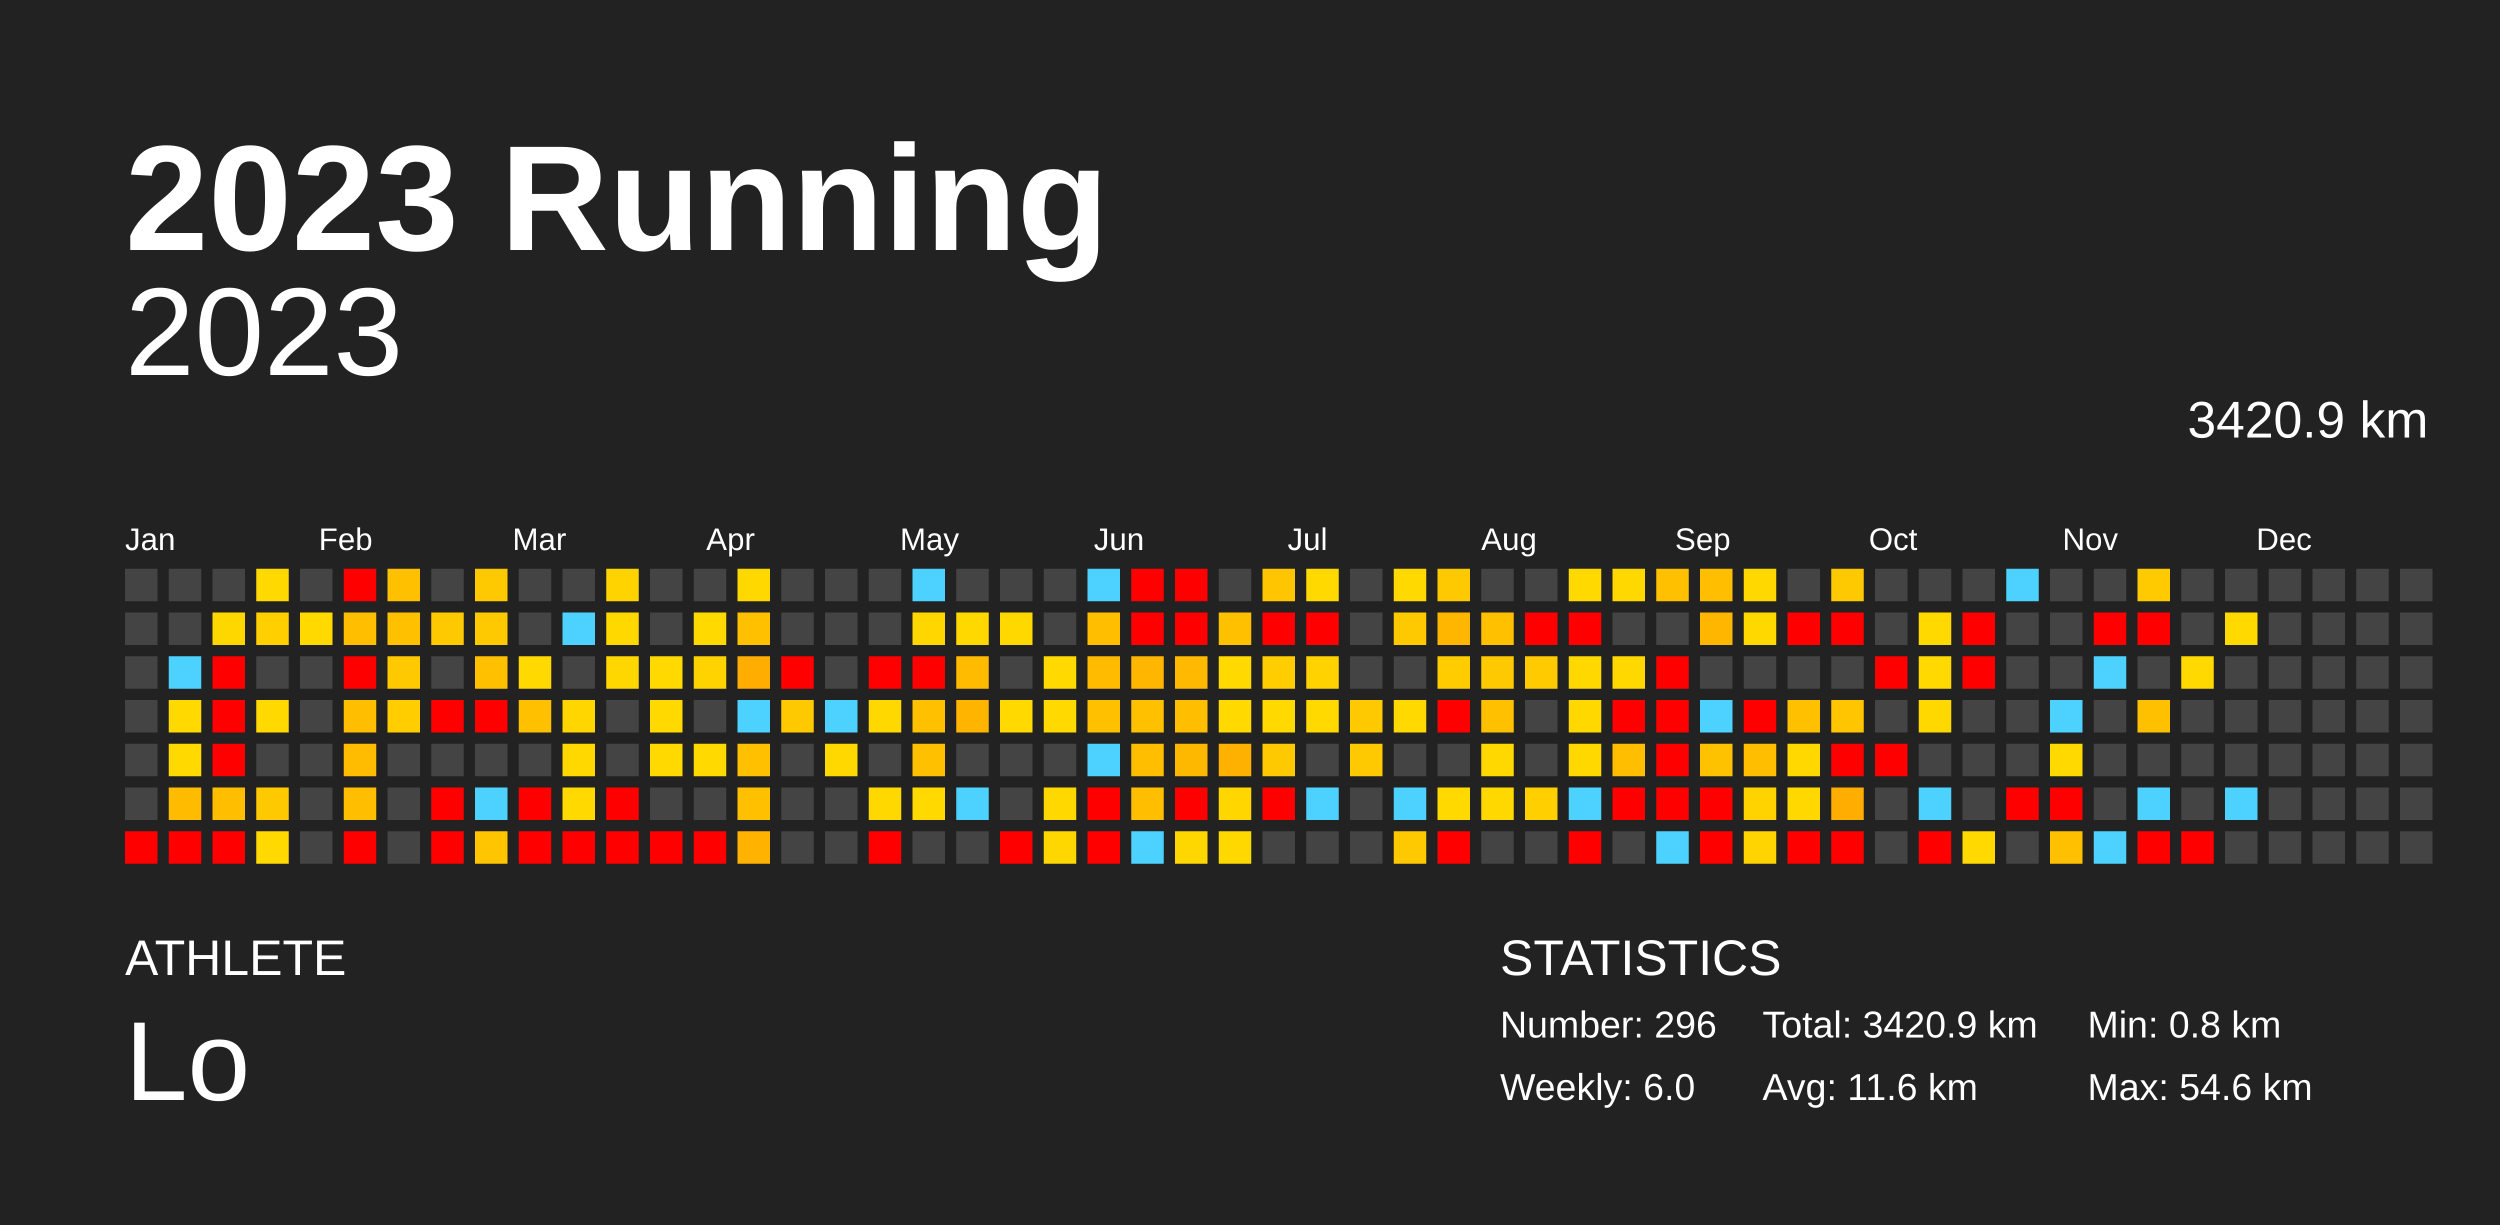
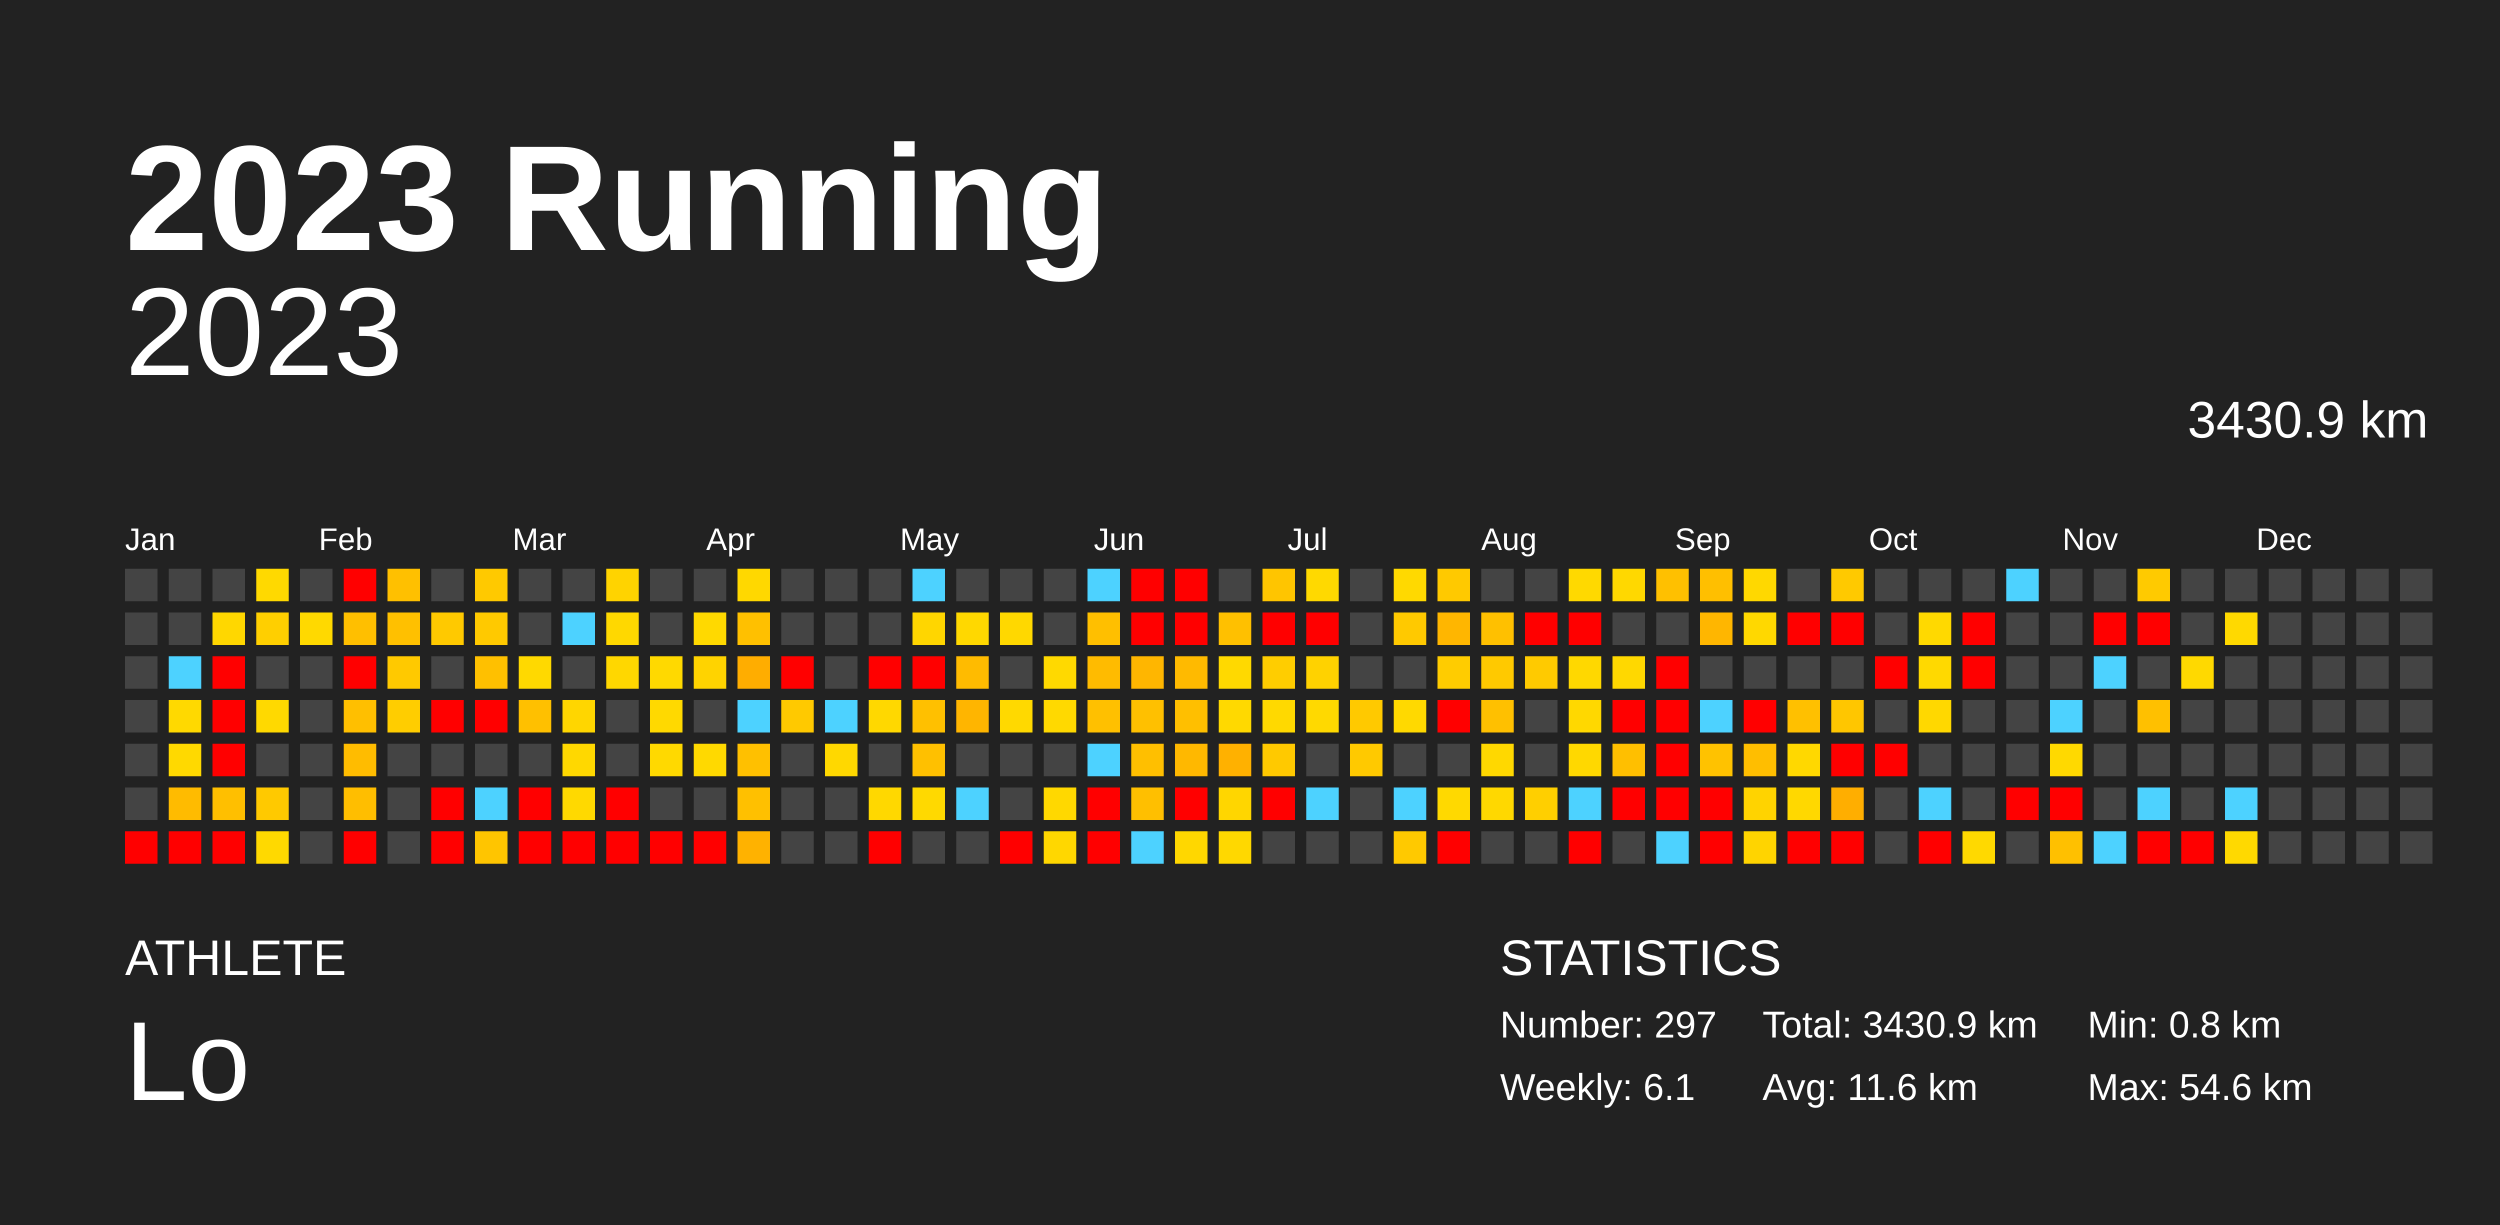
<svg xmlns="http://www.w3.org/2000/svg" baseProfile="full" height="98mm" version="1.1" viewBox="0,0,200,98" width="200mm">
  <defs />
  <rect fill="#222222" height="98" width="200" x="0" y="0" />
  <text fill="#FFFFFF" style="font-size:12px; font-family:Arial; font-weight:bold;" x="10" y="20">2023 Running</text>
  <text fill="#FFFFFF" style="font-size:4px; font-family:Arial" x="10" y="78">ATHLETE</text>
  <text fill="#FFFFFF" style="font-size:9px; font-family:Arial" x="10" y="88">Lo</text>
  <text fill="#FFFFFF" style="font-size:4px; font-family:Arial" x="120" y="78">STATISTICS</text>
-   <text fill="#FFFFFF" style="font-size:3px; font-family:Arial" x="120" y="83">Number: 296</text>
-   <text fill="#FFFFFF" style="font-size:3px; font-family:Arial" x="120" y="88">Weekly: 6.0</text>
-   <text fill="#FFFFFF" style="font-size:3px; font-family:Arial" x="141" y="83">Total: 3420.9 km</text>
+   <text fill="#FFFFFF" style="font-size:3px; font-family:Arial" x="120" y="83">Number: 297</text>
+   <text fill="#FFFFFF" style="font-size:3px; font-family:Arial" x="120" y="88">Weekly: 6.1</text>
+   <text fill="#FFFFFF" style="font-size:3px; font-family:Arial" x="141" y="83">Total: 3430.9 km</text>
  <text fill="#FFFFFF" style="font-size:3px; font-family:Arial" x="141" y="88">Avg: 11.6 km</text>
  <text fill="#FFFFFF" style="font-size:3px; font-family:Arial" x="167" y="83">Min: 0.8 km</text>
  <text fill="#FFFFFF" style="font-size:3px; font-family:Arial" x="167" y="88">Max: 54.6 km</text>
  <text alignment-baseline="hanging" fill="#FFFFFF" style="font-size:10.0px; font-family:Arial;" x="10" y="30">2023</text>
-   <text alignment-baseline="hanging" fill="#FFFFFF" style="font-size:4.125px; font-family:Arial;" x="175" y="35">3420.9 km</text>
+   <text alignment-baseline="hanging" fill="#FFFFFF" style="font-size:4.125px; font-family:Arial;" x="175" y="35">3430.9 km</text>
  <text fill="#FFFFFF" style="font-size:2.5px; font-family:Arial" x="10.0" y="44">Jan</text>
  <text fill="#FFFFFF" style="font-size:2.5px; font-family:Arial" x="25.5" y="44">Feb</text>
  <text fill="#FFFFFF" style="font-size:2.5px; font-family:Arial" x="41.0" y="44">Mar</text>
  <text fill="#FFFFFF" style="font-size:2.5px; font-family:Arial" x="56.5" y="44">Apr</text>
  <text fill="#FFFFFF" style="font-size:2.5px; font-family:Arial" x="72.0" y="44">May</text>
  <text fill="#FFFFFF" style="font-size:2.5px; font-family:Arial" x="87.5" y="44">Jun</text>
  <text fill="#FFFFFF" style="font-size:2.5px; font-family:Arial" x="103.0" y="44">Jul</text>
  <text fill="#FFFFFF" style="font-size:2.5px; font-family:Arial" x="118.5" y="44">Aug</text>
  <text fill="#FFFFFF" style="font-size:2.5px; font-family:Arial" x="134.0" y="44">Sep</text>
  <text fill="#FFFFFF" style="font-size:2.5px; font-family:Arial" x="149.5" y="44">Oct</text>
  <text fill="#FFFFFF" style="font-size:2.5px; font-family:Arial" x="165.0" y="44">Nov</text>
  <text fill="#FFFFFF" style="font-size:2.5px; font-family:Arial" x="180.5" y="44">Dec</text>
  <rect fill="#444444" height="2.6" width="2.6" x="10.0" y="45.5" />
  <rect fill="#444444" height="2.6" width="2.6" x="10.0" y="49.0" />
  <rect fill="#444444" height="2.6" width="2.6" x="10.0" y="52.5" />
  <rect fill="#444444" height="2.6" width="2.6" x="10.0" y="56.0" />
  <rect fill="#444444" height="2.6" width="2.6" x="10.0" y="59.5" />
  <rect fill="#444444" height="2.6" width="2.6" x="10.0" y="63.0" />
  <rect fill="red" height="2.6" width="2.6" x="10.0" y="66.5" />
  <rect fill="#444444" height="2.6" width="2.6" x="13.5" y="45.5" />
  <rect fill="#444444" height="2.6" width="2.6" x="13.5" y="49.0" />
  <rect fill="#4dd2ff" height="2.6" width="2.6" x="13.5" y="52.5" />
  <rect fill="#ffd900" height="2.6" width="2.6" x="13.5" y="56.0" />
  <rect fill="#ffd900" height="2.6" width="2.6" x="13.5" y="59.5" />
  <rect fill="#ffbb00" height="2.6" width="2.6" x="13.5" y="63.0" />
  <rect fill="red" height="2.6" width="2.6" x="13.5" y="66.5" />
  <rect fill="#444444" height="2.6" width="2.6" x="17.0" y="45.5" />
  <rect fill="#ffd700" height="2.6" width="2.6" x="17.0" y="49.0" />
  <rect fill="red" height="2.6" width="2.6" x="17.0" y="52.5" />
  <rect fill="red" height="2.6" width="2.6" x="17.0" y="56.0" />
  <rect fill="red" height="2.6" width="2.6" x="17.0" y="59.5" />
  <rect fill="#ffbf00" height="2.6" width="2.6" x="17.0" y="63.0" />
  <rect fill="red" height="2.6" width="2.6" x="17.0" y="66.5" />
  <rect fill="#ffd900" height="2.6" width="2.6" x="20.5" y="45.5" />
  <rect fill="#ffcf00" height="2.6" width="2.6" x="20.5" y="49.0" />
  <rect fill="#444444" height="2.6" width="2.6" x="20.5" y="52.5" />
  <rect fill="#ffd900" height="2.6" width="2.6" x="20.5" y="56.0" />
  <rect fill="#444444" height="2.6" width="2.6" x="20.5" y="59.5" />
  <rect fill="#ffc900" height="2.6" width="2.6" x="20.5" y="63.0" />
  <rect fill="#ffd900" height="2.6" width="2.6" x="20.5" y="66.5" />
  <rect fill="#444444" height="2.6" width="2.6" x="24.0" y="45.5" />
  <rect fill="#ffd900" height="2.6" width="2.6" x="24.0" y="49.0" />
  <rect fill="#444444" height="2.6" width="2.6" x="24.0" y="52.5" />
  <rect fill="#444444" height="2.6" width="2.6" x="24.0" y="56.0" />
  <rect fill="#444444" height="2.6" width="2.6" x="24.0" y="59.5" />
  <rect fill="#444444" height="2.6" width="2.6" x="24.0" y="63.0" />
  <rect fill="#444444" height="2.6" width="2.6" x="24.0" y="66.5" />
  <rect fill="red" height="2.6" width="2.6" x="27.5" y="45.5" />
  <rect fill="#ffbf00" height="2.6" width="2.6" x="27.5" y="49.0" />
  <rect fill="red" height="2.6" width="2.6" x="27.5" y="52.5" />
  <rect fill="#ffbf00" height="2.6" width="2.6" x="27.5" y="56.0" />
  <rect fill="#ffbc00" height="2.6" width="2.6" x="27.5" y="59.5" />
  <rect fill="#ffbe00" height="2.6" width="2.6" x="27.5" y="63.0" />
  <rect fill="red" height="2.6" width="2.6" x="27.5" y="66.5" />
  <rect fill="#ffc000" height="2.6" width="2.6" x="31.0" y="45.5" />
  <rect fill="#ffc000" height="2.6" width="2.6" x="31.0" y="49.0" />
  <rect fill="#ffc900" height="2.6" width="2.6" x="31.0" y="52.5" />
  <rect fill="#ffcd00" height="2.6" width="2.6" x="31.0" y="56.0" />
  <rect fill="#444444" height="2.6" width="2.6" x="31.0" y="59.5" />
  <rect fill="#444444" height="2.6" width="2.6" x="31.0" y="63.0" />
  <rect fill="#444444" height="2.6" width="2.6" x="31.0" y="66.5" />
  <rect fill="#444444" height="2.6" width="2.6" x="34.5" y="45.5" />
  <rect fill="#ffc900" height="2.6" width="2.6" x="34.5" y="49.0" />
  <rect fill="#444444" height="2.6" width="2.6" x="34.5" y="52.5" />
  <rect fill="red" height="2.6" width="2.6" x="34.5" y="56.0" />
  <rect fill="#444444" height="2.6" width="2.6" x="34.5" y="59.5" />
  <rect fill="red" height="2.6" width="2.6" x="34.5" y="63.0" />
  <rect fill="red" height="2.6" width="2.6" x="34.5" y="66.5" />
  <rect fill="#ffc900" height="2.6" width="2.6" x="38.0" y="45.5" />
  <rect fill="#ffc900" height="2.6" width="2.6" x="38.0" y="49.0" />
  <rect fill="#ffc000" height="2.6" width="2.6" x="38.0" y="52.5" />
  <rect fill="red" height="2.6" width="2.6" x="38.0" y="56.0" />
  <rect fill="#444444" height="2.6" width="2.6" x="38.0" y="59.5" />
  <rect fill="#4dd2ff" height="2.6" width="2.6" x="38.0" y="63.0" />
  <rect fill="#ffc500" height="2.6" width="2.6" x="38.0" y="66.5" />
  <rect fill="#444444" height="2.6" width="2.6" x="41.5" y="45.5" />
  <rect fill="#444444" height="2.6" width="2.6" x="41.5" y="49.0" />
  <rect fill="#ffd900" height="2.6" width="2.6" x="41.5" y="52.5" />
  <rect fill="#ffc000" height="2.6" width="2.6" x="41.5" y="56.0" />
  <rect fill="#444444" height="2.6" width="2.6" x="41.5" y="59.5" />
  <rect fill="red" height="2.6" width="2.6" x="41.5" y="63.0" />
  <rect fill="red" height="2.6" width="2.6" x="41.5" y="66.5" />
  <rect fill="#444444" height="2.6" width="2.6" x="45.0" y="45.5" />
  <rect fill="#4dd2ff" height="2.6" width="2.6" x="45.0" y="49.0" />
  <rect fill="#444444" height="2.6" width="2.6" x="45.0" y="52.5" />
  <rect fill="#ffd600" height="2.6" width="2.6" x="45.0" y="56.0" />
  <rect fill="#ffd800" height="2.6" width="2.6" x="45.0" y="59.5" />
  <rect fill="#ffd900" height="2.6" width="2.6" x="45.0" y="63.0" />
  <rect fill="red" height="2.6" width="2.6" x="45.0" y="66.5" />
  <rect fill="#ffd300" height="2.6" width="2.6" x="48.5" y="45.5" />
  <rect fill="#ffd800" height="2.6" width="2.6" x="48.5" y="49.0" />
  <rect fill="#ffd700" height="2.6" width="2.6" x="48.5" y="52.5" />
  <rect fill="#444444" height="2.6" width="2.6" x="48.5" y="56.0" />
  <rect fill="#444444" height="2.6" width="2.6" x="48.5" y="59.5" />
  <rect fill="red" height="2.6" width="2.6" x="48.5" y="63.0" />
  <rect fill="red" height="2.6" width="2.6" x="48.5" y="66.5" />
  <rect fill="#444444" height="2.6" width="2.6" x="52.0" y="45.5" />
  <rect fill="#444444" height="2.6" width="2.6" x="52.0" y="49.0" />
  <rect fill="#ffd900" height="2.6" width="2.6" x="52.0" y="52.5" />
  <rect fill="#ffd900" height="2.6" width="2.6" x="52.0" y="56.0" />
  <rect fill="#ffd900" height="2.6" width="2.6" x="52.0" y="59.5" />
  <rect fill="#444444" height="2.6" width="2.6" x="52.0" y="63.0" />
  <rect fill="red" height="2.6" width="2.6" x="52.0" y="66.5" />
  <rect fill="#444444" height="2.6" width="2.6" x="55.5" y="45.5" />
  <rect fill="#ffd900" height="2.6" width="2.6" x="55.5" y="49.0" />
  <rect fill="#ffd300" height="2.6" width="2.6" x="55.5" y="52.5" />
  <rect fill="#444444" height="2.6" width="2.6" x="55.5" y="56.0" />
  <rect fill="#ffd900" height="2.6" width="2.6" x="55.5" y="59.5" />
  <rect fill="#444444" height="2.6" width="2.6" x="55.5" y="63.0" />
  <rect fill="red" height="2.6" width="2.6" x="55.5" y="66.5" />
  <rect fill="#ffd800" height="2.6" width="2.6" x="59.0" y="45.5" />
  <rect fill="#ffc000" height="2.6" width="2.6" x="59.0" y="49.0" />
  <rect fill="#ffad00" height="2.6" width="2.6" x="59.0" y="52.5" />
  <rect fill="#4dd2ff" height="2.6" width="2.6" x="59.0" y="56.0" />
  <rect fill="#ffc000" height="2.6" width="2.6" x="59.0" y="59.5" />
  <rect fill="#ffc000" height="2.6" width="2.6" x="59.0" y="63.0" />
  <rect fill="#ffb200" height="2.6" width="2.6" x="59.0" y="66.5" />
  <rect fill="#444444" height="2.6" width="2.6" x="62.5" y="45.5" />
  <rect fill="#444444" height="2.6" width="2.6" x="62.5" y="49.0" />
  <rect fill="red" height="2.6" width="2.6" x="62.5" y="52.5" />
  <rect fill="#ffc900" height="2.6" width="2.6" x="62.5" y="56.0" />
  <rect fill="#444444" height="2.6" width="2.6" x="62.5" y="59.5" />
  <rect fill="#444444" height="2.6" width="2.6" x="62.5" y="63.0" />
  <rect fill="#444444" height="2.6" width="2.6" x="62.5" y="66.5" />
  <rect fill="#444444" height="2.6" width="2.6" x="66.0" y="45.5" />
  <rect fill="#444444" height="2.6" width="2.6" x="66.0" y="49.0" />
  <rect fill="#444444" height="2.6" width="2.6" x="66.0" y="52.5" />
  <rect fill="#4dd2ff" height="2.6" width="2.6" x="66.0" y="56.0" />
  <rect fill="#ffd800" height="2.6" width="2.6" x="66.0" y="59.5" />
  <rect fill="#444444" height="2.6" width="2.6" x="66.0" y="63.0" />
  <rect fill="#444444" height="2.6" width="2.6" x="66.0" y="66.5" />
  <rect fill="#444444" height="2.6" width="2.6" x="69.5" y="45.5" />
  <rect fill="#444444" height="2.6" width="2.6" x="69.5" y="49.0" />
  <rect fill="red" height="2.6" width="2.6" x="69.5" y="52.5" />
  <rect fill="#ffd800" height="2.6" width="2.6" x="69.5" y="56.0" />
  <rect fill="#444444" height="2.6" width="2.6" x="69.5" y="59.5" />
  <rect fill="#ffd800" height="2.6" width="2.6" x="69.5" y="63.0" />
  <rect fill="red" height="2.6" width="2.6" x="69.5" y="66.5" />
  <rect fill="#4dd2ff" height="2.6" width="2.6" x="73.0" y="45.5" />
  <rect fill="#ffd600" height="2.6" width="2.6" x="73.0" y="49.0" />
  <rect fill="red" height="2.6" width="2.6" x="73.0" y="52.5" />
  <rect fill="#ffc000" height="2.6" width="2.6" x="73.0" y="56.0" />
  <rect fill="#ffc000" height="2.6" width="2.6" x="73.0" y="59.5" />
  <rect fill="#ffd900" height="2.6" width="2.6" x="73.0" y="63.0" />
  <rect fill="#444444" height="2.6" width="2.6" x="73.0" y="66.5" />
  <rect fill="#444444" height="2.6" width="2.6" x="76.5" y="45.5" />
  <rect fill="#ffd800" height="2.6" width="2.6" x="76.5" y="49.0" />
  <rect fill="#ffbb00" height="2.6" width="2.6" x="76.5" y="52.5" />
  <rect fill="#ffb500" height="2.6" width="2.6" x="76.5" y="56.0" />
  <rect fill="#444444" height="2.6" width="2.6" x="76.5" y="59.5" />
  <rect fill="#4dd2ff" height="2.6" width="2.6" x="76.5" y="63.0" />
  <rect fill="#444444" height="2.6" width="2.6" x="76.5" y="66.5" />
  <rect fill="#444444" height="2.6" width="2.6" x="80.0" y="45.5" />
  <rect fill="#ffd800" height="2.6" width="2.6" x="80.0" y="49.0" />
  <rect fill="#444444" height="2.6" width="2.6" x="80.0" y="52.5" />
  <rect fill="#ffd900" height="2.6" width="2.6" x="80.0" y="56.0" />
  <rect fill="#444444" height="2.6" width="2.6" x="80.0" y="59.5" />
  <rect fill="#444444" height="2.6" width="2.6" x="80.0" y="63.0" />
  <rect fill="red" height="2.6" width="2.6" x="80.0" y="66.5" />
  <rect fill="#444444" height="2.6" width="2.6" x="83.5" y="45.5" />
  <rect fill="#444444" height="2.6" width="2.6" x="83.5" y="49.0" />
  <rect fill="#ffd900" height="2.6" width="2.6" x="83.5" y="52.5" />
  <rect fill="#ffd900" height="2.6" width="2.6" x="83.5" y="56.0" />
  <rect fill="#444444" height="2.6" width="2.6" x="83.5" y="59.5" />
  <rect fill="#ffd800" height="2.6" width="2.6" x="83.5" y="63.0" />
  <rect fill="#ffd700" height="2.6" width="2.6" x="83.5" y="66.5" />
  <rect fill="#4dd2ff" height="2.6" width="2.6" x="87.0" y="45.5" />
  <rect fill="#ffbf00" height="2.6" width="2.6" x="87.0" y="49.0" />
  <rect fill="#ffbb00" height="2.6" width="2.6" x="87.0" y="52.5" />
  <rect fill="#ffc000" height="2.6" width="2.6" x="87.0" y="56.0" />
  <rect fill="#4dd2ff" height="2.6" width="2.6" x="87.0" y="59.5" />
  <rect fill="red" height="2.6" width="2.6" x="87.0" y="63.0" />
  <rect fill="red" height="2.6" width="2.6" x="87.0" y="66.5" />
  <rect fill="red" height="2.6" width="2.6" x="90.5" y="45.5" />
  <rect fill="red" height="2.6" width="2.6" x="90.5" y="49.0" />
  <rect fill="#ffb600" height="2.6" width="2.6" x="90.5" y="52.5" />
  <rect fill="#ffc000" height="2.6" width="2.6" x="90.5" y="56.0" />
  <rect fill="#ffbf00" height="2.6" width="2.6" x="90.5" y="59.5" />
  <rect fill="#ffbf00" height="2.6" width="2.6" x="90.5" y="63.0" />
  <rect fill="#4dd2ff" height="2.6" width="2.6" x="90.5" y="66.5" />
  <rect fill="red" height="2.6" width="2.6" x="94.0" y="45.5" />
  <rect fill="red" height="2.6" width="2.6" x="94.0" y="49.0" />
  <rect fill="#ffba00" height="2.6" width="2.6" x="94.0" y="52.5" />
  <rect fill="#ffbf00" height="2.6" width="2.6" x="94.0" y="56.0" />
  <rect fill="#ffb800" height="2.6" width="2.6" x="94.0" y="59.5" />
  <rect fill="red" height="2.6" width="2.6" x="94.0" y="63.0" />
  <rect fill="#ffd700" height="2.6" width="2.6" x="94.0" y="66.5" />
  <rect fill="#444444" height="2.6" width="2.6" x="97.5" y="45.5" />
  <rect fill="#ffc000" height="2.6" width="2.6" x="97.5" y="49.0" />
  <rect fill="#ffd900" height="2.6" width="2.6" x="97.5" y="52.5" />
  <rect fill="#ffd900" height="2.6" width="2.6" x="97.5" y="56.0" />
  <rect fill="#ffb100" height="2.6" width="2.6" x="97.5" y="59.5" />
  <rect fill="#ffd600" height="2.6" width="2.6" x="97.5" y="63.0" />
  <rect fill="#ffd800" height="2.6" width="2.6" x="97.5" y="66.5" />
  <rect fill="#ffc500" height="2.6" width="2.6" x="101.0" y="45.5" />
  <rect fill="red" height="2.6" width="2.6" x="101.0" y="49.0" />
  <rect fill="#ffcd00" height="2.6" width="2.6" x="101.0" y="52.5" />
  <rect fill="#ffd900" height="2.6" width="2.6" x="101.0" y="56.0" />
  <rect fill="#ffc900" height="2.6" width="2.6" x="101.0" y="59.5" />
  <rect fill="red" height="2.6" width="2.6" x="101.0" y="63.0" />
  <rect fill="#444444" height="2.6" width="2.6" x="101.0" y="66.5" />
  <rect fill="#ffd900" height="2.6" width="2.6" x="104.5" y="45.5" />
  <rect fill="red" height="2.6" width="2.6" x="104.5" y="49.0" />
  <rect fill="#ffd200" height="2.6" width="2.6" x="104.5" y="52.5" />
  <rect fill="#ffd900" height="2.6" width="2.6" x="104.5" y="56.0" />
  <rect fill="#444444" height="2.6" width="2.6" x="104.5" y="59.5" />
  <rect fill="#4dd2ff" height="2.6" width="2.6" x="104.5" y="63.0" />
  <rect fill="#444444" height="2.6" width="2.6" x="104.5" y="66.5" />
  <rect fill="#444444" height="2.6" width="2.6" x="108.0" y="45.5" />
  <rect fill="#444444" height="2.6" width="2.6" x="108.0" y="49.0" />
  <rect fill="#444444" height="2.6" width="2.6" x="108.0" y="52.5" />
  <rect fill="#ffc900" height="2.6" width="2.6" x="108.0" y="56.0" />
  <rect fill="#ffc900" height="2.6" width="2.6" x="108.0" y="59.5" />
  <rect fill="#444444" height="2.6" width="2.6" x="108.0" y="63.0" />
  <rect fill="#444444" height="2.6" width="2.6" x="108.0" y="66.5" />
  <rect fill="#ffd900" height="2.6" width="2.6" x="111.5" y="45.5" />
  <rect fill="#ffc900" height="2.6" width="2.6" x="111.5" y="49.0" />
  <rect fill="#444444" height="2.6" width="2.6" x="111.5" y="52.5" />
  <rect fill="#ffd900" height="2.6" width="2.6" x="111.5" y="56.0" />
  <rect fill="#444444" height="2.6" width="2.6" x="111.5" y="59.5" />
  <rect fill="#4dd2ff" height="2.6" width="2.6" x="111.5" y="63.0" />
  <rect fill="#ffc900" height="2.6" width="2.6" x="111.5" y="66.5" />
  <rect fill="#ffc900" height="2.6" width="2.6" x="115.0" y="45.5" />
  <rect fill="#ffb600" height="2.6" width="2.6" x="115.0" y="49.0" />
  <rect fill="#ffcc00" height="2.6" width="2.6" x="115.0" y="52.5" />
  <rect fill="red" height="2.6" width="2.6" x="115.0" y="56.0" />
  <rect fill="#444444" height="2.6" width="2.6" x="115.0" y="59.5" />
  <rect fill="#ffd900" height="2.6" width="2.6" x="115.0" y="63.0" />
  <rect fill="red" height="2.6" width="2.6" x="115.0" y="66.5" />
  <rect fill="#444444" height="2.6" width="2.6" x="118.5" y="45.5" />
  <rect fill="#ffc000" height="2.6" width="2.6" x="118.5" y="49.0" />
  <rect fill="#ffc900" height="2.6" width="2.6" x="118.5" y="52.5" />
  <rect fill="#ffc000" height="2.6" width="2.6" x="118.5" y="56.0" />
  <rect fill="#ffd800" height="2.6" width="2.6" x="118.5" y="59.5" />
  <rect fill="#ffd800" height="2.6" width="2.6" x="118.5" y="63.0" />
  <rect fill="#444444" height="2.6" width="2.6" x="118.5" y="66.5" />
  <rect fill="#444444" height="2.6" width="2.6" x="122.0" y="45.5" />
  <rect fill="red" height="2.6" width="2.6" x="122.0" y="49.0" />
  <rect fill="#ffca00" height="2.6" width="2.6" x="122.0" y="52.5" />
  <rect fill="#444444" height="2.6" width="2.6" x="122.0" y="56.0" />
  <rect fill="#444444" height="2.6" width="2.6" x="122.0" y="59.5" />
  <rect fill="#ffcf00" height="2.6" width="2.6" x="122.0" y="63.0" />
  <rect fill="#444444" height="2.6" width="2.6" x="122.0" y="66.5" />
  <rect fill="#ffd900" height="2.6" width="2.6" x="125.5" y="45.5" />
  <rect fill="red" height="2.6" width="2.6" x="125.5" y="49.0" />
  <rect fill="#ffd800" height="2.6" width="2.6" x="125.5" y="52.5" />
  <rect fill="#ffd800" height="2.6" width="2.6" x="125.5" y="56.0" />
  <rect fill="#ffd800" height="2.6" width="2.6" x="125.5" y="59.5" />
  <rect fill="#4dd2ff" height="2.6" width="2.6" x="125.5" y="63.0" />
  <rect fill="red" height="2.6" width="2.6" x="125.5" y="66.5" />
  <rect fill="#ffd800" height="2.6" width="2.6" x="129.0" y="45.5" />
  <rect fill="#444444" height="2.6" width="2.6" x="129.0" y="49.0" />
  <rect fill="#ffd800" height="2.6" width="2.6" x="129.0" y="52.5" />
  <rect fill="red" height="2.6" width="2.6" x="129.0" y="56.0" />
  <rect fill="#ffbf00" height="2.6" width="2.6" x="129.0" y="59.5" />
  <rect fill="red" height="2.6" width="2.6" x="129.0" y="63.0" />
  <rect fill="#444444" height="2.6" width="2.6" x="129.0" y="66.5" />
  <rect fill="#ffc000" height="2.6" width="2.6" x="132.5" y="45.5" />
  <rect fill="#444444" height="2.6" width="2.6" x="132.5" y="49.0" />
  <rect fill="red" height="2.6" width="2.6" x="132.5" y="52.5" />
  <rect fill="red" height="2.6" width="2.6" x="132.5" y="56.0" />
  <rect fill="red" height="2.6" width="2.6" x="132.5" y="59.5" />
  <rect fill="red" height="2.6" width="2.6" x="132.5" y="63.0" />
  <rect fill="#4dd2ff" height="2.6" width="2.6" x="132.5" y="66.5" />
  <rect fill="#ffbf00" height="2.6" width="2.6" x="136.0" y="45.5" />
  <rect fill="#ffb600" height="2.6" width="2.6" x="136.0" y="49.0" />
  <rect fill="#444444" height="2.6" width="2.6" x="136.0" y="52.5" />
  <rect fill="#4dd2ff" height="2.6" width="2.6" x="136.0" y="56.0" />
  <rect fill="#ffc200" height="2.6" width="2.6" x="136.0" y="59.5" />
  <rect fill="red" height="2.6" width="2.6" x="136.0" y="63.0" />
  <rect fill="red" height="2.6" width="2.6" x="136.0" y="66.5" />
  <rect fill="#ffd800" height="2.6" width="2.6" x="139.5" y="45.5" />
  <rect fill="#ffd800" height="2.6" width="2.6" x="139.5" y="49.0" />
  <rect fill="#444444" height="2.6" width="2.6" x="139.5" y="52.5" />
  <rect fill="red" height="2.6" width="2.6" x="139.5" y="56.0" />
  <rect fill="#ffbe00" height="2.6" width="2.6" x="139.5" y="59.5" />
  <rect fill="#ffd300" height="2.6" width="2.6" x="139.5" y="63.0" />
  <rect fill="#ffd400" height="2.6" width="2.6" x="139.5" y="66.5" />
  <rect fill="#444444" height="2.6" width="2.6" x="143.0" y="45.5" />
  <rect fill="red" height="2.6" width="2.6" x="143.0" y="49.0" />
  <rect fill="#444444" height="2.6" width="2.6" x="143.0" y="52.5" />
  <rect fill="#ffc000" height="2.6" width="2.6" x="143.0" y="56.0" />
  <rect fill="#ffd800" height="2.6" width="2.6" x="143.0" y="59.5" />
  <rect fill="#ffd800" height="2.6" width="2.6" x="143.0" y="63.0" />
  <rect fill="red" height="2.6" width="2.6" x="143.0" y="66.5" />
  <rect fill="#ffc900" height="2.6" width="2.6" x="146.5" y="45.5" />
  <rect fill="red" height="2.6" width="2.6" x="146.5" y="49.0" />
  <rect fill="#444444" height="2.6" width="2.6" x="146.5" y="52.5" />
  <rect fill="#ffc600" height="2.6" width="2.6" x="146.5" y="56.0" />
  <rect fill="red" height="2.6" width="2.6" x="146.5" y="59.5" />
  <rect fill="#ffae00" height="2.6" width="2.6" x="146.5" y="63.0" />
  <rect fill="red" height="2.6" width="2.6" x="146.5" y="66.5" />
  <rect fill="#444444" height="2.6" width="2.6" x="150.0" y="45.5" />
  <rect fill="#444444" height="2.6" width="2.6" x="150.0" y="49.0" />
  <rect fill="red" height="2.6" width="2.6" x="150.0" y="52.5" />
  <rect fill="#444444" height="2.6" width="2.6" x="150.0" y="56.0" />
  <rect fill="red" height="2.6" width="2.6" x="150.0" y="59.5" />
  <rect fill="#444444" height="2.6" width="2.6" x="150.0" y="63.0" />
  <rect fill="#444444" height="2.6" width="2.6" x="150.0" y="66.5" />
  <rect fill="#444444" height="2.6" width="2.6" x="153.5" y="45.5" />
  <rect fill="#ffd900" height="2.6" width="2.6" x="153.5" y="49.0" />
  <rect fill="#ffd900" height="2.6" width="2.6" x="153.5" y="52.5" />
  <rect fill="#ffd800" height="2.6" width="2.6" x="153.5" y="56.0" />
  <rect fill="#444444" height="2.6" width="2.6" x="153.5" y="59.5" />
  <rect fill="#4dd2ff" height="2.6" width="2.6" x="153.5" y="63.0" />
  <rect fill="red" height="2.6" width="2.6" x="153.5" y="66.5" />
  <rect fill="#444444" height="2.6" width="2.6" x="157.0" y="45.5" />
  <rect fill="red" height="2.6" width="2.6" x="157.0" y="49.0" />
  <rect fill="red" height="2.6" width="2.6" x="157.0" y="52.5" />
  <rect fill="#444444" height="2.6" width="2.6" x="157.0" y="56.0" />
  <rect fill="#444444" height="2.6" width="2.6" x="157.0" y="59.5" />
  <rect fill="#444444" height="2.6" width="2.6" x="157.0" y="63.0" />
  <rect fill="#ffd900" height="2.6" width="2.6" x="157.0" y="66.5" />
  <rect fill="#4dd2ff" height="2.6" width="2.6" x="160.5" y="45.5" />
  <rect fill="#444444" height="2.6" width="2.6" x="160.5" y="49.0" />
  <rect fill="#444444" height="2.6" width="2.6" x="160.5" y="52.5" />
  <rect fill="#444444" height="2.6" width="2.6" x="160.5" y="56.0" />
  <rect fill="#444444" height="2.6" width="2.6" x="160.5" y="59.5" />
  <rect fill="red" height="2.6" width="2.6" x="160.5" y="63.0" />
  <rect fill="#444444" height="2.6" width="2.6" x="160.5" y="66.5" />
  <rect fill="#444444" height="2.6" width="2.6" x="164.0" y="45.5" />
  <rect fill="#444444" height="2.6" width="2.6" x="164.0" y="49.0" />
  <rect fill="#444444" height="2.6" width="2.6" x="164.0" y="52.5" />
  <rect fill="#4dd2ff" height="2.6" width="2.6" x="164.0" y="56.0" />
  <rect fill="#ffd900" height="2.6" width="2.6" x="164.0" y="59.5" />
  <rect fill="red" height="2.6" width="2.6" x="164.0" y="63.0" />
  <rect fill="#ffc000" height="2.6" width="2.6" x="164.0" y="66.5" />
  <rect fill="#444444" height="2.6" width="2.6" x="167.5" y="45.5" />
  <rect fill="red" height="2.6" width="2.6" x="167.5" y="49.0" />
  <rect fill="#4dd2ff" height="2.6" width="2.6" x="167.5" y="52.5" />
  <rect fill="#444444" height="2.6" width="2.6" x="167.5" y="56.0" />
  <rect fill="#444444" height="2.6" width="2.6" x="167.5" y="59.5" />
  <rect fill="#444444" height="2.6" width="2.6" x="167.5" y="63.0" />
  <rect fill="#4dd2ff" height="2.6" width="2.6" x="167.5" y="66.5" />
  <rect fill="#ffca00" height="2.6" width="2.6" x="171.0" y="45.5" />
  <rect fill="red" height="2.6" width="2.6" x="171.0" y="49.0" />
  <rect fill="#444444" height="2.6" width="2.6" x="171.0" y="52.5" />
  <rect fill="#ffc000" height="2.6" width="2.6" x="171.0" y="56.0" />
  <rect fill="#444444" height="2.6" width="2.6" x="171.0" y="59.5" />
  <rect fill="#4dd2ff" height="2.6" width="2.6" x="171.0" y="63.0" />
  <rect fill="red" height="2.6" width="2.6" x="171.0" y="66.5" />
  <rect fill="#444444" height="2.6" width="2.6" x="174.5" y="45.5" />
  <rect fill="#444444" height="2.6" width="2.6" x="174.5" y="49.0" />
  <rect fill="#ffd900" height="2.6" width="2.6" x="174.5" y="52.5" />
  <rect fill="#444444" height="2.6" width="2.6" x="174.5" y="56.0" />
  <rect fill="#444444" height="2.6" width="2.6" x="174.5" y="59.5" />
  <rect fill="#444444" height="2.6" width="2.6" x="174.5" y="63.0" />
  <rect fill="red" height="2.6" width="2.6" x="174.5" y="66.5" />
  <rect fill="#444444" height="2.6" width="2.6" x="178.0" y="45.5" />
  <rect fill="#ffd900" height="2.6" width="2.6" x="178.0" y="49.0" />
  <rect fill="#444444" height="2.6" width="2.6" x="178.0" y="52.5" />
  <rect fill="#444444" height="2.6" width="2.6" x="178.0" y="56.0" />
  <rect fill="#444444" height="2.6" width="2.6" x="178.0" y="59.5" />
  <rect fill="#4dd2ff" height="2.6" width="2.6" x="178.0" y="63.0" />
-   <rect fill="#444444" height="2.6" width="2.6" x="178.0" y="66.5" />
+   <rect fill="#ffd900" height="2.6" width="2.6" x="178.0" y="66.5" />
  <rect fill="#444444" height="2.6" width="2.6" x="181.5" y="45.5" />
  <rect fill="#444444" height="2.6" width="2.6" x="181.5" y="49.0" />
  <rect fill="#444444" height="2.6" width="2.6" x="181.5" y="52.5" />
  <rect fill="#444444" height="2.6" width="2.6" x="181.5" y="56.0" />
  <rect fill="#444444" height="2.6" width="2.6" x="181.5" y="59.5" />
  <rect fill="#444444" height="2.6" width="2.6" x="181.5" y="63.0" />
  <rect fill="#444444" height="2.6" width="2.6" x="181.5" y="66.5" />
  <rect fill="#444444" height="2.6" width="2.6" x="185.0" y="45.5" />
  <rect fill="#444444" height="2.6" width="2.6" x="185.0" y="49.0" />
  <rect fill="#444444" height="2.6" width="2.6" x="185.0" y="52.5" />
  <rect fill="#444444" height="2.6" width="2.6" x="185.0" y="56.0" />
  <rect fill="#444444" height="2.6" width="2.6" x="185.0" y="59.5" />
  <rect fill="#444444" height="2.6" width="2.6" x="185.0" y="63.0" />
  <rect fill="#444444" height="2.6" width="2.6" x="185.0" y="66.5" />
  <rect fill="#444444" height="2.6" width="2.6" x="188.5" y="45.5" />
  <rect fill="#444444" height="2.6" width="2.6" x="188.5" y="49.0" />
  <rect fill="#444444" height="2.6" width="2.6" x="188.5" y="52.5" />
  <rect fill="#444444" height="2.6" width="2.6" x="188.5" y="56.0" />
  <rect fill="#444444" height="2.6" width="2.6" x="188.5" y="59.5" />
  <rect fill="#444444" height="2.6" width="2.6" x="188.5" y="63.0" />
  <rect fill="#444444" height="2.6" width="2.6" x="188.5" y="66.5" />
  <rect fill="#444444" height="2.6" width="2.6" x="192.0" y="45.5" />
  <rect fill="#444444" height="2.6" width="2.6" x="192.0" y="49.0" />
  <rect fill="#444444" height="2.6" width="2.6" x="192.0" y="52.5" />
  <rect fill="#444444" height="2.6" width="2.6" x="192.0" y="56.0" />
  <rect fill="#444444" height="2.6" width="2.6" x="192.0" y="59.5" />
  <rect fill="#444444" height="2.6" width="2.6" x="192.0" y="63.0" />
  <rect fill="#444444" height="2.6" width="2.6" x="192.0" y="66.5" />
</svg>
